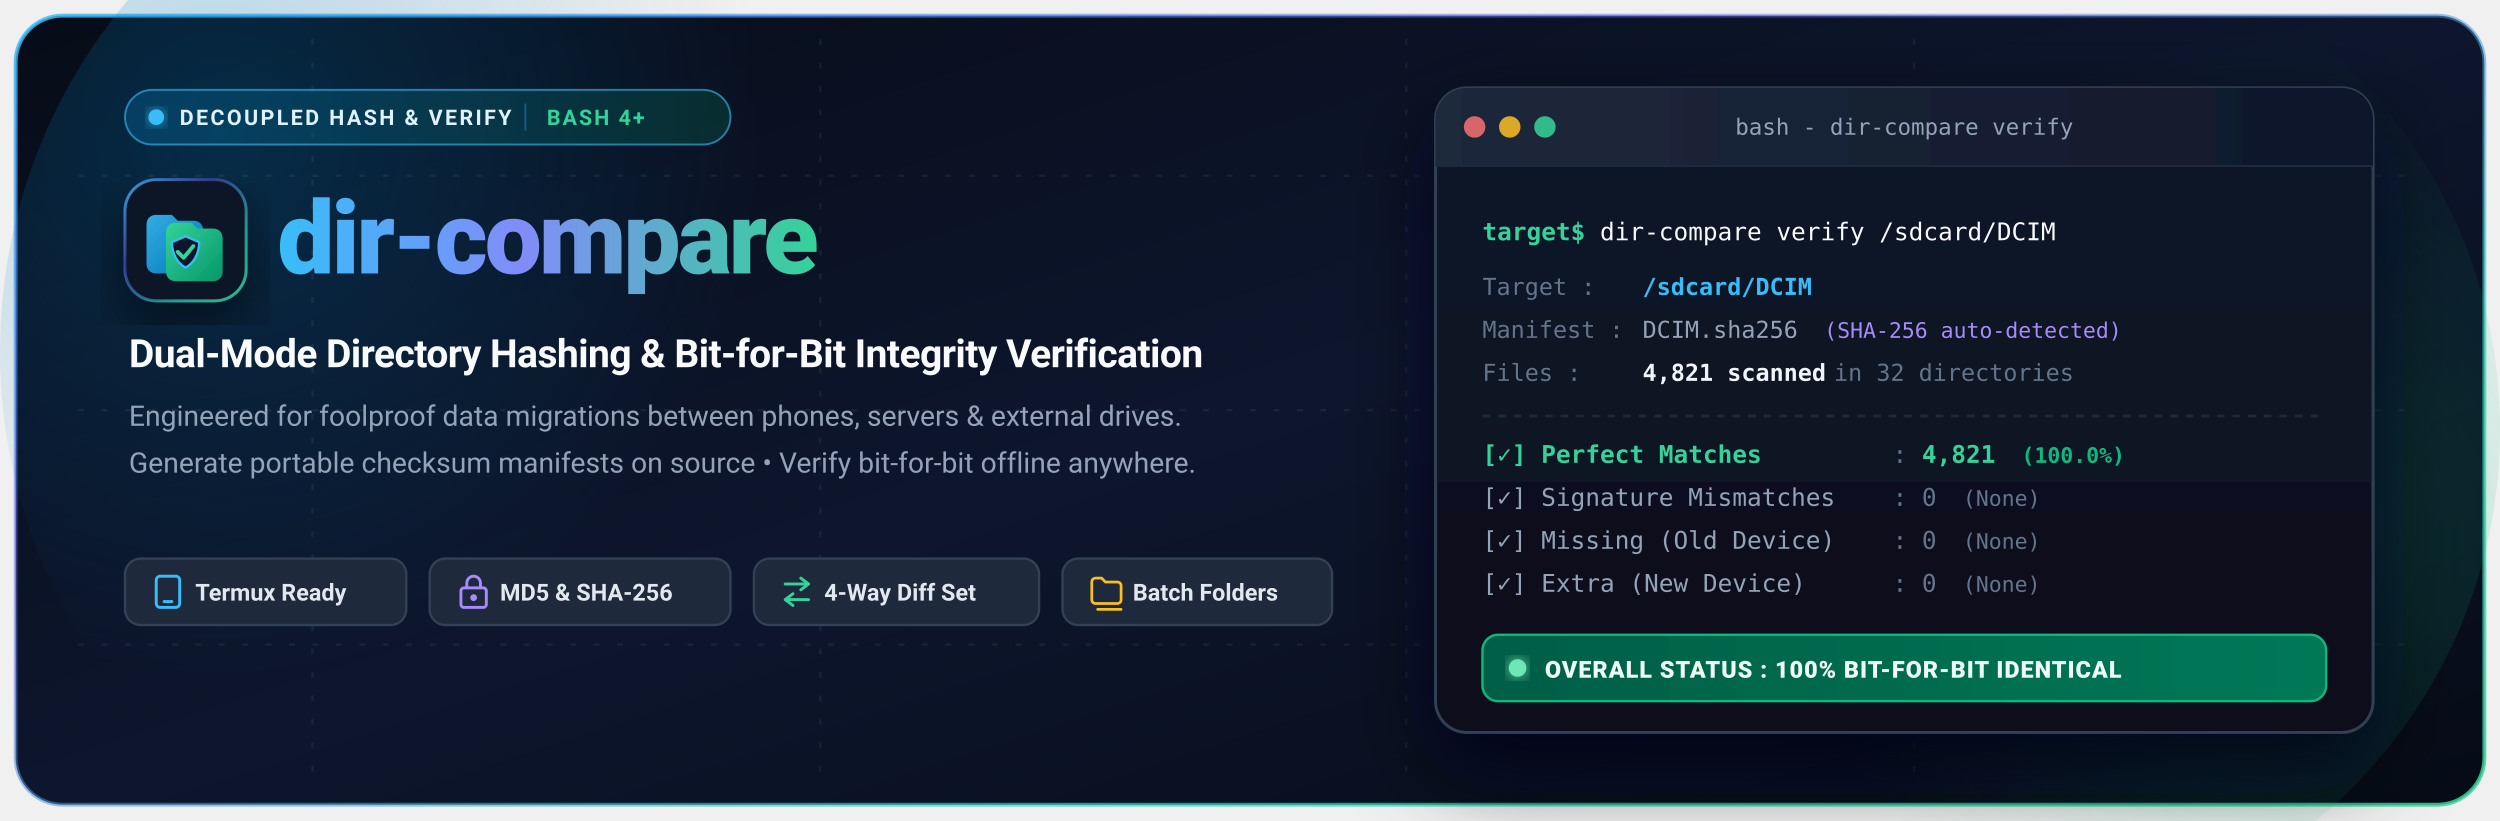
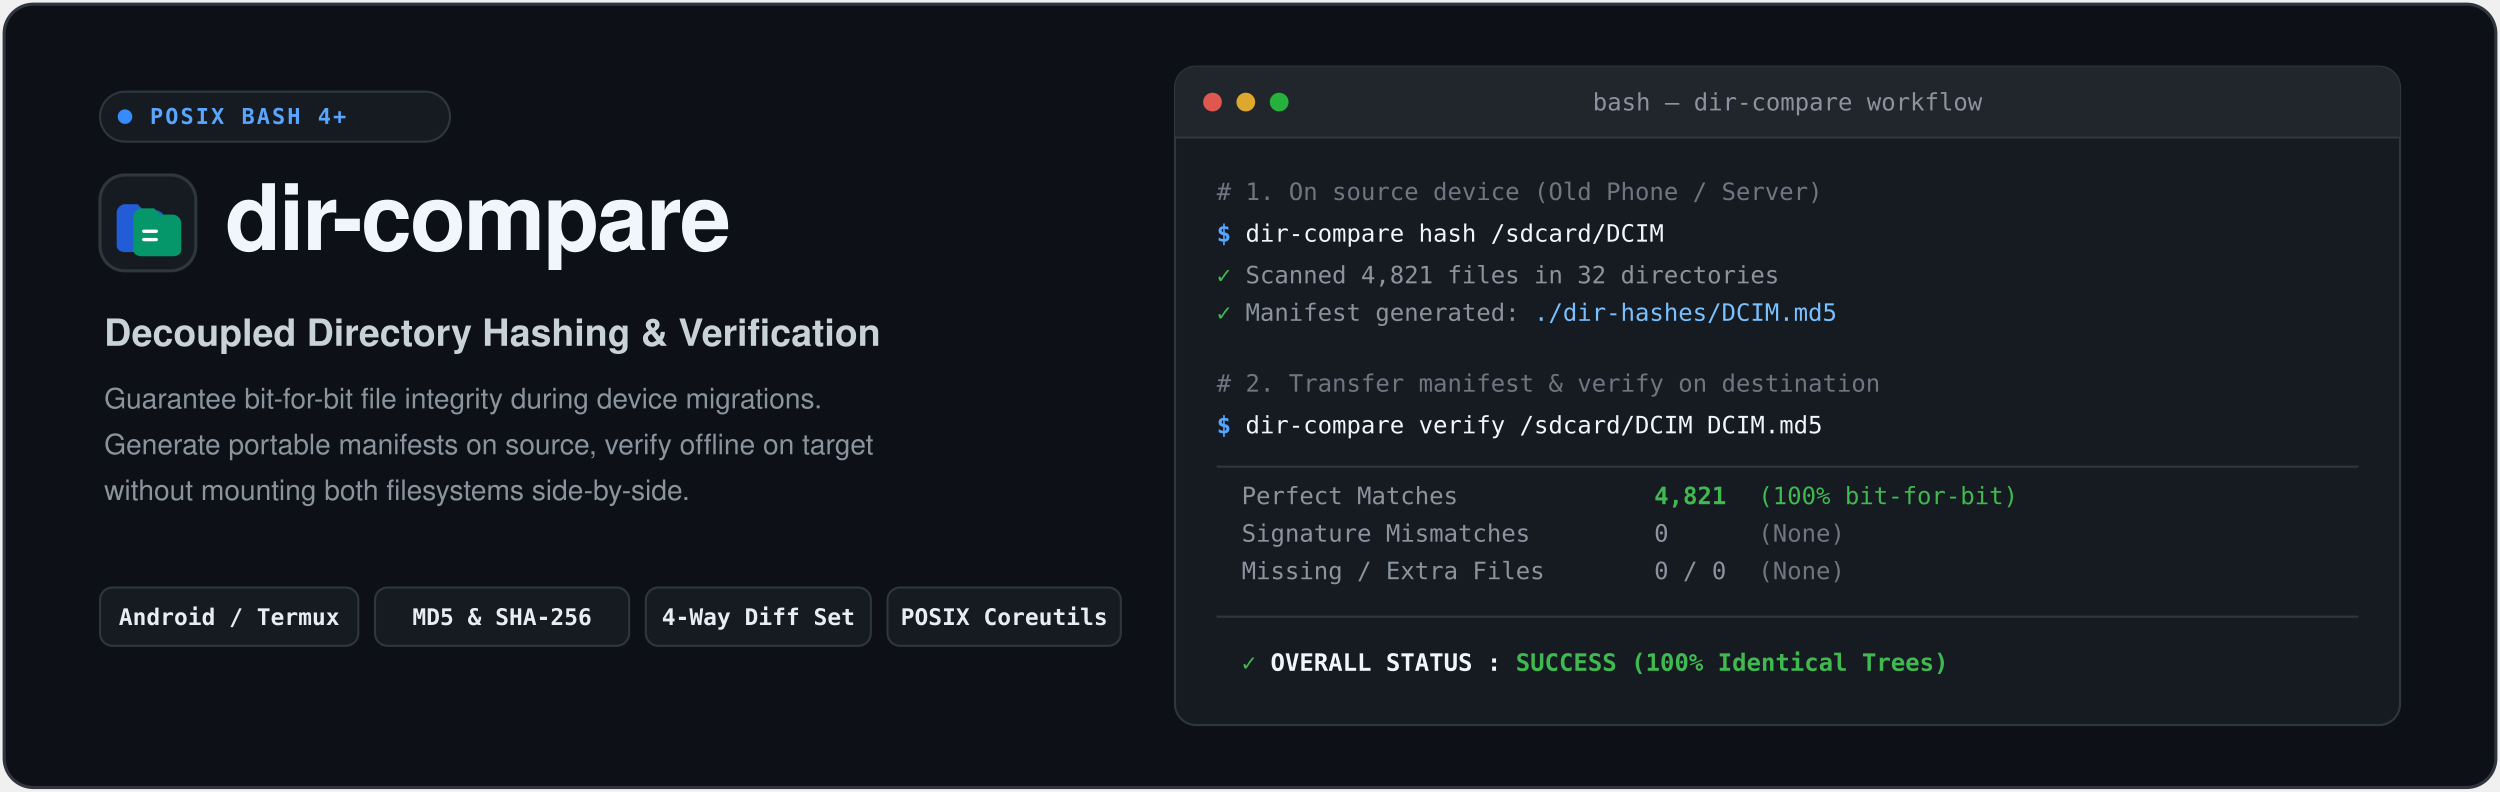
- <svg xmlns="http://www.w3.org/2000/svg" viewBox="0 0 1280 420" width="100%" height="100%">
-   <defs>
-     <linearGradient id="bgGrad" x1="0%" y1="0%" x2="100%" y2="100%">
-       <stop offset="0%" stop-color="#070c18" />
-       <stop offset="50%" stop-color="#0d162d" />
-       <stop offset="100%" stop-color="#060b16" />
-     </linearGradient>
-     <linearGradient id="borderGrad" x1="0%" y1="0%" x2="100%" y2="100%">
-       <stop offset="0%" stop-color="#38bdf8" stop-opacity="0.85" />
-       <stop offset="35%" stop-color="#6366f1" stop-opacity="0.45" />
-       <stop offset="70%" stop-color="#2dd4bf" stop-opacity="0.65" />
-       <stop offset="100%" stop-color="#34d399" stop-opacity="0.85" />
-     </linearGradient>
-     <linearGradient id="titleGrad" x1="0%" y1="0%" x2="100%" y2="0%">
-       <stop offset="0%" stop-color="#38bdf8" />
-       <stop offset="45%" stop-color="#818cf8" />
-       <stop offset="100%" stop-color="#34d399" />
-     </linearGradient>
-     <linearGradient id="cyanFolder" x1="0%" y1="0%" x2="100%" y2="100%">
-       <stop offset="0%" stop-color="#38bdf8" />
-       <stop offset="100%" stop-color="#0284c7" />
-     </linearGradient>
-     <linearGradient id="emeraldFolder" x1="0%" y1="0%" x2="100%" y2="100%">
-       <stop offset="0%" stop-color="#34d399" />
-       <stop offset="100%" stop-color="#059669" />
-     </linearGradient>
-     <linearGradient id="termBg" x1="0%" y1="0%" x2="0%" y2="100%">
-       <stop offset="0%" stop-color="#0f172a" />
-       <stop offset="100%" stop-color="#090e1a" />
-     </linearGradient>
-     <linearGradient id="termBar" x1="0%" y1="0%" x2="100%" y2="0%">
-       <stop offset="0%" stop-color="#1e293b" />
-       <stop offset="100%" stop-color="#0f172a" />
-     </linearGradient>
-     <linearGradient id="successGrad" x1="0%" y1="0%" x2="100%" y2="0%">
-       <stop offset="0%" stop-color="#065f46" />
-       <stop offset="100%" stop-color="#047857" />
-     </linearGradient>
-     <linearGradient id="pillGrad" x1="0%" y1="0%" x2="100%" y2="0%">
-       <stop offset="0%" stop-color="#0369a1" stop-opacity="0.35" />
-       <stop offset="100%" stop-color="#065f46" stop-opacity="0.35" />
-     </linearGradient>
-     <radialGradient id="leftGlow" cx="20%" cy="30%" r="50%">
-       <stop offset="0%" stop-color="#0284c7" stop-opacity="0.25" />
-       <stop offset="100%" stop-color="#0284c7" stop-opacity="0" />
-     </radialGradient>
-     <radialGradient id="rightGlow" cx="80%" cy="60%" r="50%">
-       <stop offset="0%" stop-color="#10b981" stop-opacity="0.2" />
-       <stop offset="100%" stop-color="#10b981" stop-opacity="0" />
-     </radialGradient>
-     <filter id="shadow" x="-20%" y="-20%" width="140%" height="140%">
-       <feDropShadow dx="0" dy="14" stdDeviation="18" flood-color="#000000" flood-opacity="0.6" />
-     </filter>
-     <filter id="cardShadow" x="-20%" y="-20%" width="140%" height="140%">
-       <feDropShadow dx="0" dy="16" stdDeviation="22" flood-color="#020617" flood-opacity="0.85" />
-     </filter>
-     <filter id="glowEffect" x="-20%" y="-20%" width="140%" height="140%">
-       <feGaussianBlur stdDeviation="3.5" result="blur" />
-       <feComposite in="SourceGraphic" in2="blur" operator="over" />
-     </filter>
-   </defs>
-   <rect x="8" y="8" width="1264" height="404" rx="24" fill="url(#bgGrad)" stroke="url(#borderGrad)" stroke-width="2" />
-   <circle cx="280" cy="180" r="280" fill="url(#leftGlow)" />
-   <circle cx="1020" cy="220" r="260" fill="url(#rightGlow)" />
-   <g opacity="0.06" stroke="#f8fafc" stroke-width="1.2" stroke-dasharray="3 9">
-     <line x1="40" y1="90" x2="1240" y2="90" />
-     <line x1="40" y1="210" x2="1240" y2="210" />
-     <line x1="40" y1="330" x2="1240" y2="330" />
-     <line x1="160" y1="20" x2="160" y2="400" />
-     <line x1="420" y1="20" x2="420" y2="400" />
-     <line x1="720" y1="20" x2="720" y2="400" />
-     <line x1="980" y1="20" x2="980" y2="400" />
-   </g>
-   <g transform="translate(64, 46)">
+ <svg xmlns="http://www.w3.org/2000/svg" viewBox="0 0 1200 380" width="100%" height="100%">
+   <rect x="2" y="2" width="1196" height="376" rx="14" fill="#0d1117" stroke="#30363d" stroke-width="1.5" />
+   <g transform="translate(48, 44)">
    <g transform="translate(0, 0)">
-       <rect x="0" y="0" width="310" height="28" rx="14" fill="url(#pillGrad)" stroke="#38bdf8" stroke-width="1" stroke-opacity="0.6" />
-       <circle cx="16" cy="14" r="4" fill="#38bdf8" filter="url(#glowEffect)" />
-       <text x="28" y="18" fill="#e0f2fe" font-family="-apple-system, BlinkMacSystemFont, 'Segoe UI', Roboto, sans-serif" font-size="11" font-weight="700" letter-spacing="1.2">DECOUPLED HASH &amp; VERIFY</text>
-       <line x1="205" y1="7" x2="205" y2="21" stroke="#38bdf8" stroke-opacity="0.3" />
-       <text x="216" y="18" fill="#34d399" font-family="-apple-system, BlinkMacSystemFont, 'Segoe UI', Roboto, sans-serif" font-size="11" font-weight="700" letter-spacing="1">BASH 4+</text>
+       <rect x="0" y="0" width="168" height="24" rx="12" fill="#161b22" stroke="#30363d" stroke-width="1" />
+       <circle cx="12" cy="12" r="3.5" fill="#388bfd" />
+       <text x="24" y="15.5" font-family="ui-monospace, SFMono-Regular, Menlo, Monaco, Consolas, monospace" font-size="10.5" font-weight="700" fill="#58a6ff" letter-spacing="1">POSIX BASH 4+</text>
    </g>
-     <g transform="translate(0, 42)">
-       <g transform="translate(0, 4)" filter="url(#shadow)">
-         <rect x="0" y="0" width="62" height="62" rx="16" fill="#0d1527" stroke="url(#borderGrad)" stroke-width="1.5" />
-         <path d="M 11 23 C 11 20 13 18 16 18 L 24 18 L 27 21 L 35 21 C 38 21 40 23 40 26 L 40 43 C 40 46 38 48 35 48 L 16 48 C 13 48 11 46 11 43 Z" fill="url(#cyanFolder)" opacity="0.9" />
-         <path d="M 21 27 C 21 24 23 22 26 22 L 34 22 L 37 25 L 45 25 C 48 25 50 27 50 30 L 50 47 C 50 50 48 52 45 52 L 26 52 C 23 52 21 50 21 47 Z" fill="url(#emeraldFolder)" />
-         <path d="M 31 29 L 38 32 C 38 38 35 43 31 45 C 27 43 24 38 24 32 Z" fill="#0f172a" stroke="#38bdf8" stroke-width="1.2" />
-         <path d="M 27 37 L 30 40 L 35 34" fill="none" stroke="#34d399" stroke-width="2" stroke-linecap="round" stroke-linejoin="round" />
+     <g transform="translate(0, 36)">
+       <g transform="translate(0, 4)">
+         <rect x="0" y="0" width="46" height="46" rx="12" fill="#161b22" stroke="#30363d" stroke-width="1.5" />
+         <path d="M 8 18 C 8 16 10 14 12 14 L 18 14 L 21 17 L 27 17 C 29 17 31 19 31 21 L 31 34 C 31 36 29 37 27 37 L 12 37 C 10 37 8 36 8 34 Z" fill="#2563eb" opacity="0.9" />
+         <path d="M 16 20 C 16 18 18 16 20 16 L 26 16 L 29 19 L 35 19 C 37 19 39 21 39 23 L 39 36 C 39 38 37 39 35 39 L 20 39 C 18 39 16 38 16 36 Z" fill="#059669" />
+         <line x1="21" y1="27" x2="27" y2="27" stroke="#ffffff" stroke-width="1.6" stroke-linecap="round" />
+         <line x1="21" y1="31" x2="27" y2="31" stroke="#ffffff" stroke-width="1.6" stroke-linecap="round" />
      </g>
-       <text x="78" y="52" fill="url(#titleGrad)" font-family="-apple-system, BlinkMacSystemFont, 'Segoe UI', Roboto, sans-serif" font-size="52" font-weight="900" letter-spacing="-1.5">dir-compare</text>
+       <text x="60" y="40" font-family="-apple-system, BlinkMacSystemFont, 'Segoe UI', Helvetica, Arial, sans-serif" font-size="44" font-weight="800" fill="#f0f6fc" letter-spacing="-1">dir-compare</text>
    </g>
-     <text x="2" y="142" fill="#f8fafc" font-family="-apple-system, BlinkMacSystemFont, 'Segoe UI', Roboto, sans-serif" font-size="20" font-weight="700" letter-spacing="-0.3">
-       Dual-Mode Directory Hashing &amp; Bit-for-Bit Integrity Verification
+     <text x="2" y="122" font-family="-apple-system, BlinkMacSystemFont, 'Segoe UI', Helvetica, Arial, sans-serif" font-size="18" font-weight="600" fill="#c9d1d9">
+       Decoupled Directory Hashing &amp; Verification
    </text>
-     <g transform="translate(2, 172)" fill="#94a3b8" font-family="-apple-system, BlinkMacSystemFont, 'Segoe UI', Roboto, sans-serif" font-size="14.5" font-weight="400">
-       <text x="0" y="0">Engineered for foolproof data migrations between phones, servers &amp; external drives.</text>
-       <text x="0" y="24">Generate portable checksum manifests on source • Verify bit-for-bit offline anywhere.</text>
+     <g transform="translate(2, 152)" font-family="-apple-system, BlinkMacSystemFont, 'Segoe UI', Helvetica, Arial, sans-serif" font-size="13.5" fill="#8b949e">
+       <text x="0" y="0">Guarantee bit-for-bit file integrity during device migrations.</text>
+       <text x="0" y="22">Generate portable manifests on source, verify offline on target</text>
+       <text x="0" y="44">without mounting both filesystems side-by-side.</text>
    </g>
-     <g transform="translate(0, 240)">
+     <g transform="translate(0, 238)">
      <g transform="translate(0, 0)">
-         <rect x="0" y="0" width="144" height="34" rx="8" fill="#1e293b" stroke="#334155" stroke-width="1.2" />
-         <g transform="translate(14, 8)" stroke="#38bdf8" stroke-width="1.5" fill="none">
-           <rect x="2" y="1" width="12" height="16" rx="2" />
-           <line x1="6" y1="14" x2="10" y2="14" stroke-linecap="round" />
-         </g>
-         <text x="36" y="21.5" fill="#e2e8f0" font-family="-apple-system, BlinkMacSystemFont, 'Segoe UI', Roboto, sans-serif" font-size="12" font-weight="600">Termux Ready</text>
+         <rect x="0" y="0" width="124" height="28" rx="6" fill="#161b22" stroke="#30363d" stroke-width="1" />
+         <text x="62" y="18" font-family="ui-monospace, SFMono-Regular, Menlo, monospace" font-size="11" font-weight="600" fill="#e6edf3" text-anchor="middle">Android / Termux</text>
      </g>
-       <g transform="translate(156, 0)">
-         <rect x="0" y="0" width="154" height="34" rx="8" fill="#1e293b" stroke="#334155" stroke-width="1.2" />
-         <g transform="translate(14, 8)" stroke="#a78bfa" stroke-width="1.5" fill="none">
-           <rect x="2" y="7" width="13" height="10" rx="1.5" />
-           <path d="M 5 7 L 5 4.5 C 5 2.6 6.6 1 8.5 1 C 10.4 1 12 2.6 12 4.5 L 12 7" />
-           <circle cx="8.5" cy="12" r="1" fill="#a78bfa" />
-         </g>
-         <text x="36" y="21.5" fill="#e2e8f0" font-family="-apple-system, BlinkMacSystemFont, 'Segoe UI', Roboto, sans-serif" font-size="12" font-weight="600">MD5 &amp; SHA-256</text>
+       <g transform="translate(132, 0)">
+         <rect x="0" y="0" width="122" height="28" rx="6" fill="#161b22" stroke="#30363d" stroke-width="1" />
+         <text x="61" y="18" font-family="ui-monospace, SFMono-Regular, Menlo, monospace" font-size="11" font-weight="600" fill="#e6edf3" text-anchor="middle">MD5 &amp; SHA-256</text>
      </g>
-       <g transform="translate(322, 0)">
-         <rect x="0" y="0" width="146" height="34" rx="8" fill="#1e293b" stroke="#334155" stroke-width="1.2" />
-         <g transform="translate(14, 8)" stroke="#34d399" stroke-width="1.5" stroke-linecap="round" stroke-linejoin="round" fill="none">
-           <path d="M 2 5 L 14 5 M 10 2 L 14 5 L 10 8" />
-           <path d="M 14 13 L 2 13 M 6 10 L 2 13 L 6 16" />
-         </g>
-         <text x="36" y="21.5" fill="#e2e8f0" font-family="-apple-system, BlinkMacSystemFont, 'Segoe UI', Roboto, sans-serif" font-size="12" font-weight="600">4-Way Diff Set</text>
+       <g transform="translate(262, 0)">
+         <rect x="0" y="0" width="108" height="28" rx="6" fill="#161b22" stroke="#30363d" stroke-width="1" />
+         <text x="54" y="18" font-family="ui-monospace, SFMono-Regular, Menlo, monospace" font-size="11" font-weight="600" fill="#e6edf3" text-anchor="middle">4-Way Diff Set</text>
      </g>
-       <g transform="translate(480, 0)">
-         <rect x="0" y="0" width="138" height="34" rx="8" fill="#1e293b" stroke="#334155" stroke-width="1.2" />
-         <g transform="translate(14, 8)" stroke="#fbbf24" stroke-width="1.4" fill="none">
-           <path d="M 1 4 C 1 2.8 1.8 2 3 2 L 6 2 L 8 4 L 14 4 C 15.2 4 16 4.8 16 6 L 16 13 C 16 14.2 15.2 15 14 15 L 3 15 C 1.8 15 1 14.2 1 13 Z" />
-           <line x1="4" y1="18" x2="16" y2="18" stroke-linecap="round" />
-         </g>
-         <text x="36" y="21.5" fill="#e2e8f0" font-family="-apple-system, BlinkMacSystemFont, 'Segoe UI', Roboto, sans-serif" font-size="12" font-weight="600">Batch Folders</text>
+       <g transform="translate(378, 0)">
+         <rect x="0" y="0" width="112" height="28" rx="6" fill="#161b22" stroke="#30363d" stroke-width="1" />
+         <text x="56" y="18" font-family="ui-monospace, SFMono-Regular, Menlo, monospace" font-size="11" font-weight="600" fill="#e6edf3" text-anchor="middle">POSIX Coreutils</text>
      </g>
    </g>
  </g>
-   <g transform="translate(735, 45)" filter="url(#cardShadow)">
-     <rect x="0" y="0" width="480" height="330" rx="16" fill="url(#termBg)" stroke="#334155" stroke-width="1.5" />
-     <path d="M 0 16 C 0 7.16 7.16 0 16 0 L 464 0 C 472.84 0 480 7.16 480 16 L 480 40 L 0 40 Z" fill="url(#termBar)" />
-     <line x1="0" y1="40" x2="480" y2="40" stroke="#1e293b" stroke-width="1" />
-     <circle cx="20" cy="20" r="5.5" fill="#f87171" opacity="0.85" />
-     <circle cx="38" cy="20" r="5.5" fill="#fbbf24" opacity="0.85" />
-     <circle cx="56" cy="20" r="5.5" fill="#34d399" opacity="0.85" />
-     <text x="240" y="24" fill="#94a3b8" font-family="'JetBrains Mono', ui-monospace, SFMono-Regular, Menlo, monospace" font-size="11.5" font-weight="500" text-anchor="middle">
-       bash - dir-compare verify
+   <g transform="translate(564, 32)">
+     <rect x="0" y="0" width="588" height="316" rx="10" fill="#161b22" stroke="#30363d" stroke-width="1" />
+     <path d="M 0 10 C 0 4.48 4.48 0 10 0 L 578 0 C 583.52 0 588 4.48 588 10 L 588 34 L 0 34 Z" fill="#21262d" />
+     <line x1="0" y1="34" x2="588" y2="34" stroke="#30363d" stroke-width="1" />
+     <circle cx="18" cy="17" r="4.5" fill="#ff5f56" opacity="0.85" />
+     <circle cx="34" cy="17" r="4.5" fill="#ffbd2e" opacity="0.85" />
+     <circle cx="50" cy="17" r="4.5" fill="#27c93f" opacity="0.85" />
+     <text x="294" y="21" fill="#8b949e" font-family="ui-monospace, SFMono-Regular, Menlo, monospace" font-size="11.5" font-weight="500" text-anchor="middle">
+       bash — dir-compare workflow
    </text>
-     <g transform="translate(24, 62)" font-family="'JetBrains Mono', 'Fira Code', ui-monospace, SFMono-Regular, Menlo, monospace">
-       <text x="0" y="16" font-size="12.5">
-         <tspan fill="#34d399" font-weight="700">target$</tspan>
-         <tspan fill="#f8fafc"> dir-compare verify /sdcard/DCIM</tspan>
+     <g transform="translate(20, 52)" font-family="ui-monospace, SFMono-Regular, Menlo, Monaco, Consolas, monospace" font-size="11.5">
+       <text x="0" y="12" fill="#6e7681"># 1. On source device (Old Phone / Server)</text>
+       <text x="0" y="32">
+         <tspan fill="#58a6ff" font-weight="700">$</tspan>
+         <tspan fill="#f0f6fc"> dir-compare hash /sdcard/DCIM</tspan>
      </text>
-       <g font-size="12">
-         <text x="0" y="44" fill="#64748b">Target   :</text>
-         <text x="82" y="44" fill="#38bdf8" font-weight="600">/sdcard/DCIM</text>
-         <text x="0" y="66" fill="#64748b">Manifest :</text>
-         <text x="82" y="66" fill="#94a3b8">DCIM.sha256 </text>
-         <text x="175" y="66" fill="#a78bfa" font-size="11">(SHA-256 auto-detected)</text>
-         <text x="0" y="88" fill="#64748b">Files    :</text>
-         <text x="82" y="88" fill="#f1f5f9" font-weight="600">4,821 scanned</text>
-         <text x="180" y="88" fill="#64748b">in 32 directories</text>
+       <text x="0" y="52" fill="#8b949e">
+         <tspan fill="#3fb950">✓</tspan>
+         <tspan fill="#8b949e"> Scanned 4,821 files in 32 directories</tspan>
+       </text>
+       <text x="0" y="70" fill="#8b949e">
+         <tspan fill="#3fb950">✓</tspan>
+         <tspan fill="#8b949e"> Manifest generated: </tspan>
+         <tspan fill="#79c0ff">./dir-hashes/DCIM.md5</tspan>
+       </text>
+       <text x="0" y="104" fill="#6e7681"># 2. Transfer manifest &amp; verify on destination</text>
+       <text x="0" y="124">
+         <tspan fill="#58a6ff" font-weight="700">$</tspan>
+         <tspan fill="#f0f6fc"> dir-compare verify /sdcard/DCIM DCIM.md5</tspan>
+       </text>
+       <line x1="0" y1="140" x2="548" y2="140" stroke="#30363d" stroke-width="1" />
+       <g transform="translate(0, 158)">
+         <text x="12" y="0" fill="#8b949e">Perfect Matches</text>
+         <text x="210" y="0" fill="#3fb950" font-weight="700">4,821</text>
+         <text x="260" y="0" fill="#3fb950">(100% bit-for-bit)</text>
+         <text x="12" y="18" fill="#8b949e">Signature Mismatches</text>
+         <text x="210" y="18" fill="#8b949e">0</text>
+         <text x="260" y="18" fill="#6e7681">(None)</text>
+         <text x="12" y="36" fill="#8b949e">Missing / Extra Files</text>
+         <text x="210" y="36" fill="#8b949e">0 / 0</text>
+         <text x="260" y="36" fill="#6e7681">(None)</text>
      </g>
-       <line x1="0" y1="106" x2="432" y2="106" stroke="#1e293b" stroke-width="1.5" stroke-dasharray="4 4" />
-       <g font-size="12.5">
-         <text x="0" y="130" fill="#34d399" font-weight="700">[✓] Perfect Matches</text>
-         <text x="210" y="130" fill="#64748b">:</text>
-         <text x="225" y="130" fill="#34d399" font-weight="700">4,821</text>
-         <text x="276" y="130" fill="#10b981" font-size="11" font-weight="600">(100.0%)</text>
-         <text x="0" y="152" fill="#94a3b8">[✓] Signature Mismatches</text>
-         <text x="210" y="152" fill="#64748b">:</text>
-         <text x="225" y="152" fill="#64748b">0</text>
-         <text x="246" y="152" fill="#64748b" font-size="11">(None)</text>
-         <text x="0" y="174" fill="#94a3b8">[✓] Missing (Old Device)</text>
-         <text x="210" y="174" fill="#64748b">:</text>
-         <text x="225" y="174" fill="#64748b">0</text>
-         <text x="246" y="174" fill="#64748b" font-size="11">(None)</text>
-         <text x="0" y="196" fill="#94a3b8">[✓] Extra (New Device)</text>
-         <text x="210" y="196" fill="#64748b">:</text>
-         <text x="225" y="196" fill="#64748b">0</text>
-         <text x="246" y="196" fill="#64748b" font-size="11">(None)</text>
-       </g>
-       <g transform="translate(0, 218)">
-         <rect x="0" y="0" width="432" height="34" rx="8" fill="url(#successGrad)" stroke="#10b981" stroke-width="1.2" />
-         <circle cx="18" cy="17" r="4.5" fill="#6ee7b7" filter="url(#glowEffect)" />
-         <text x="32" y="22" fill="#ecfdf5" font-family="-apple-system, BlinkMacSystemFont, 'Segoe UI', Roboto, sans-serif" font-size="12" font-weight="800" letter-spacing="0.5">
-           OVERALL STATUS : 100% BIT-FOR-BIT IDENTICAL
+       <line x1="0" y1="212" x2="548" y2="212" stroke="#30363d" stroke-width="1" />
+       <g transform="translate(0, 226)">
+         <text x="12" y="12" fill="#3fb950" font-weight="700">
+           <tspan fill="#3fb950">✓</tspan>
+           <tspan fill="#f0f6fc"> OVERALL STATUS : </tspan>
+           <tspan fill="#3fb950">SUCCESS (100% Identical Trees)</tspan>
        </text>
      </g>
    </g>
  </g>
</svg>
